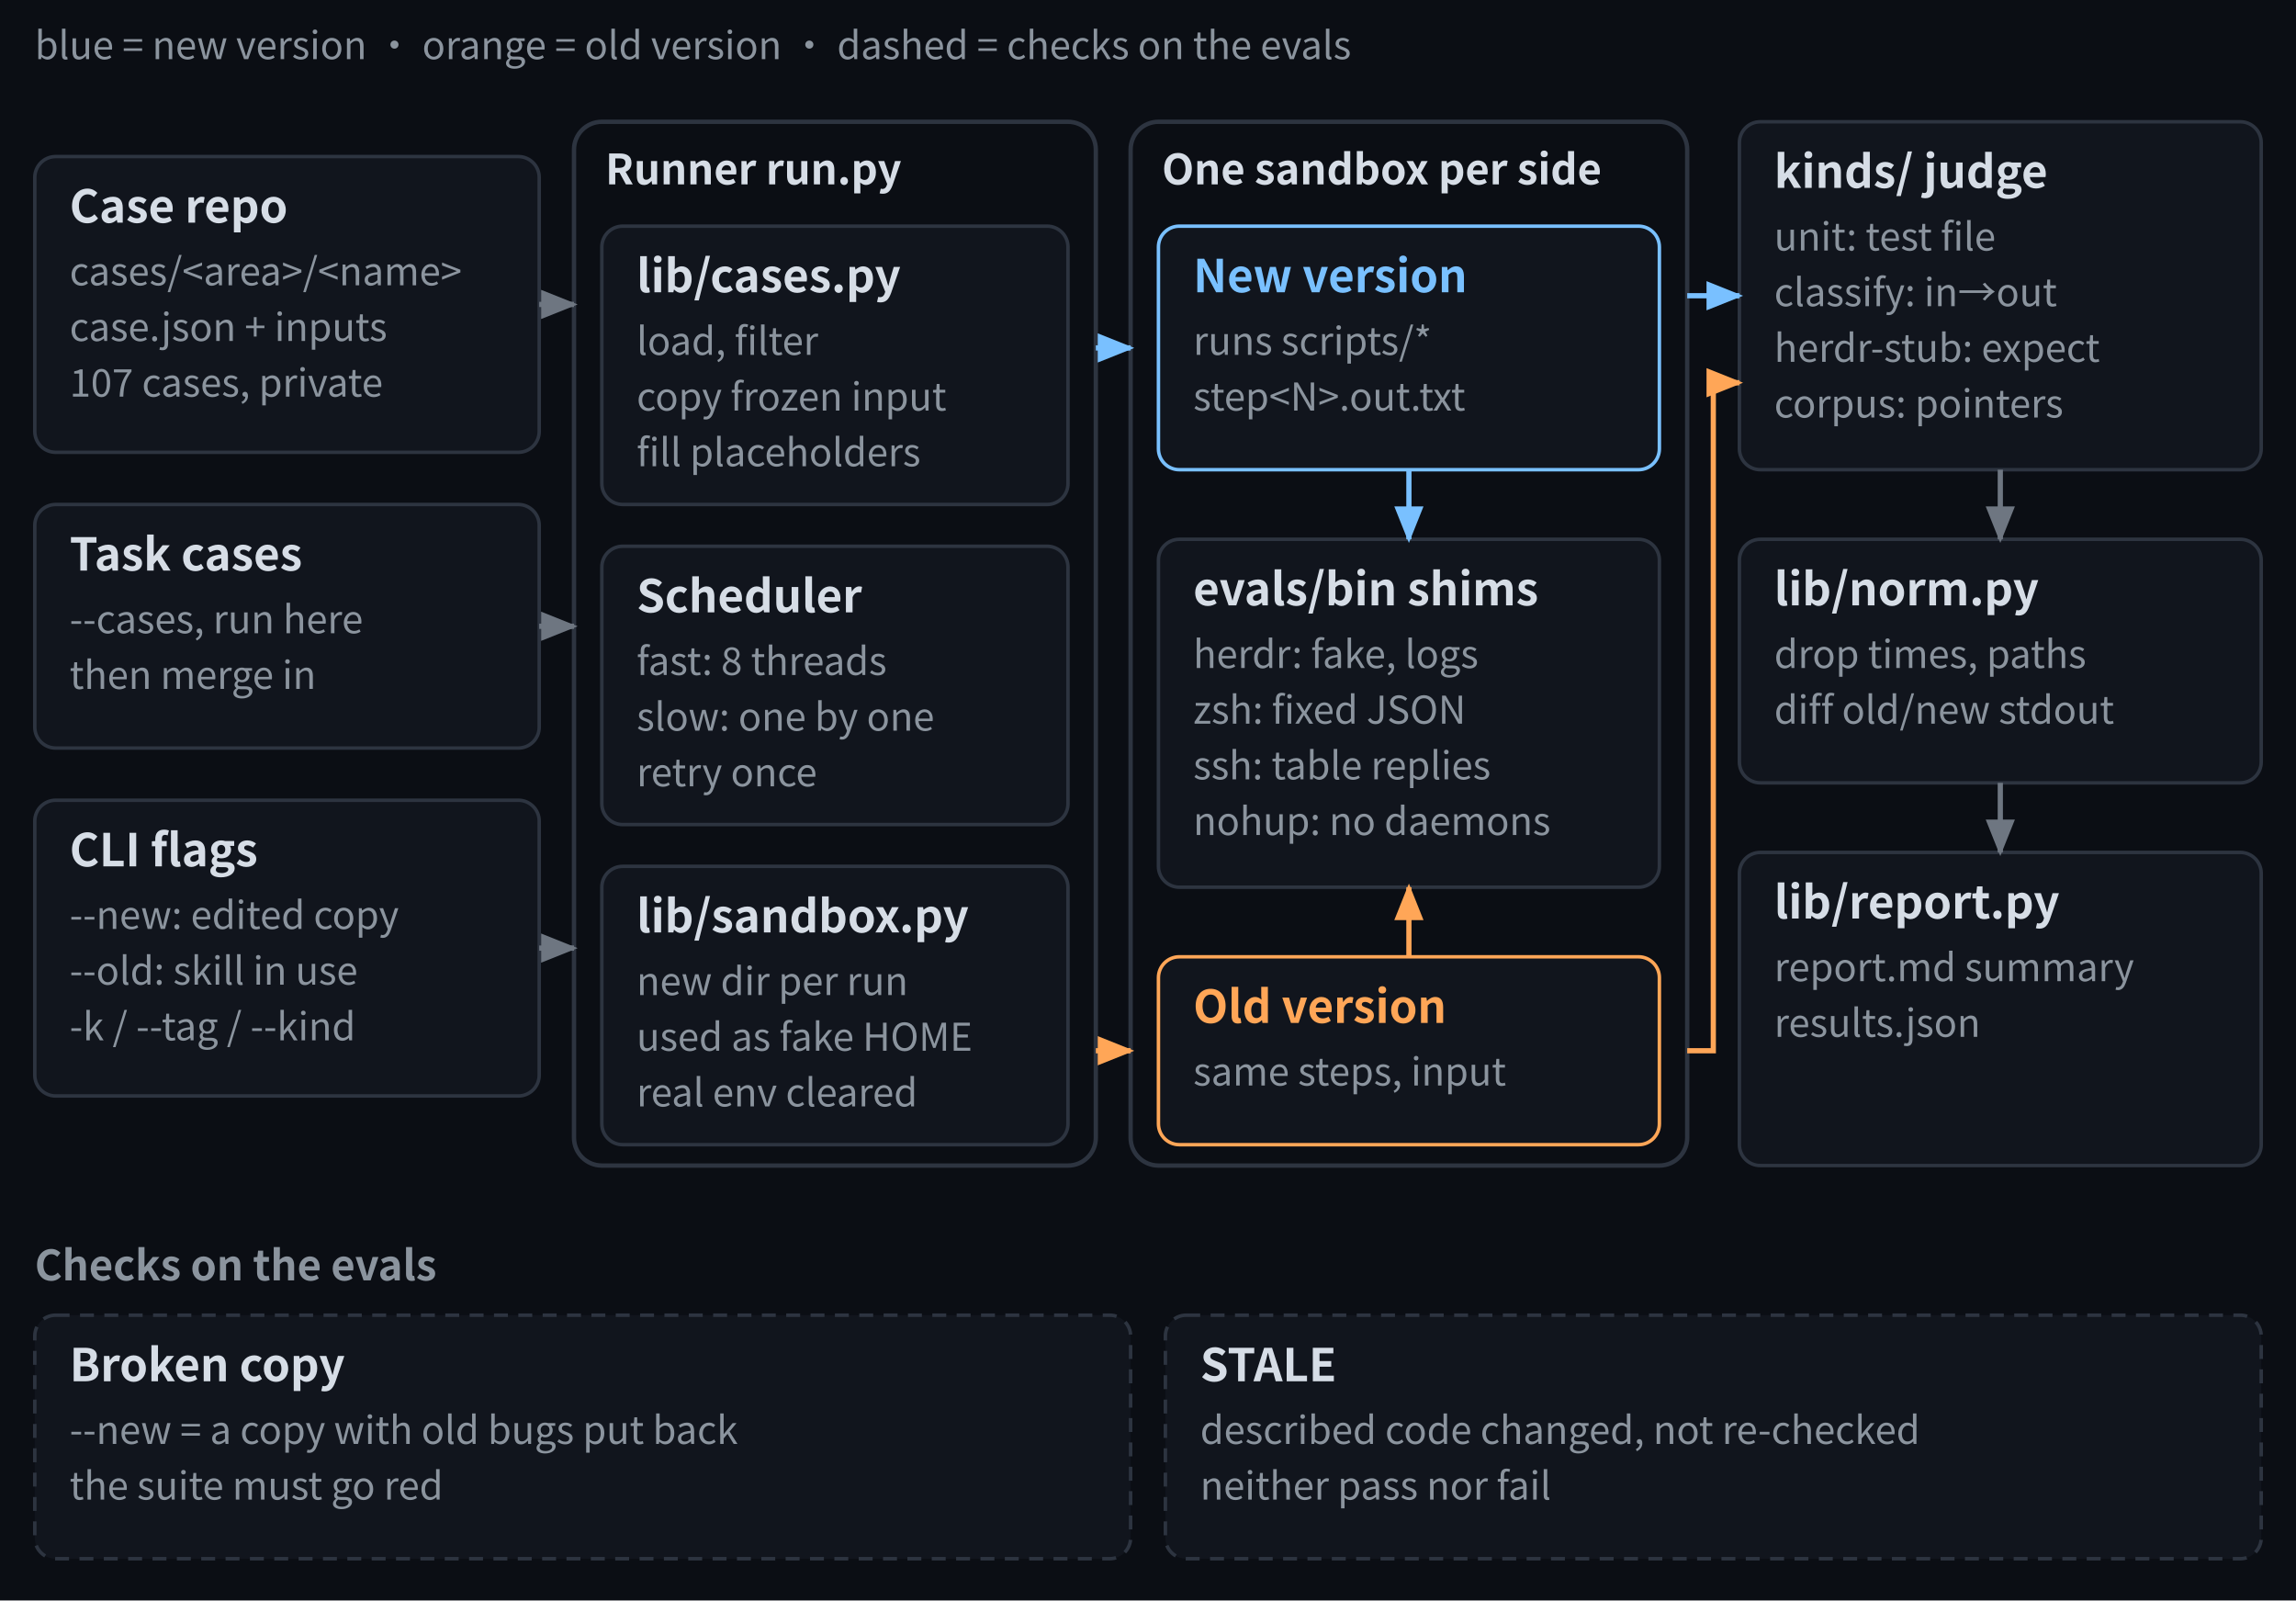
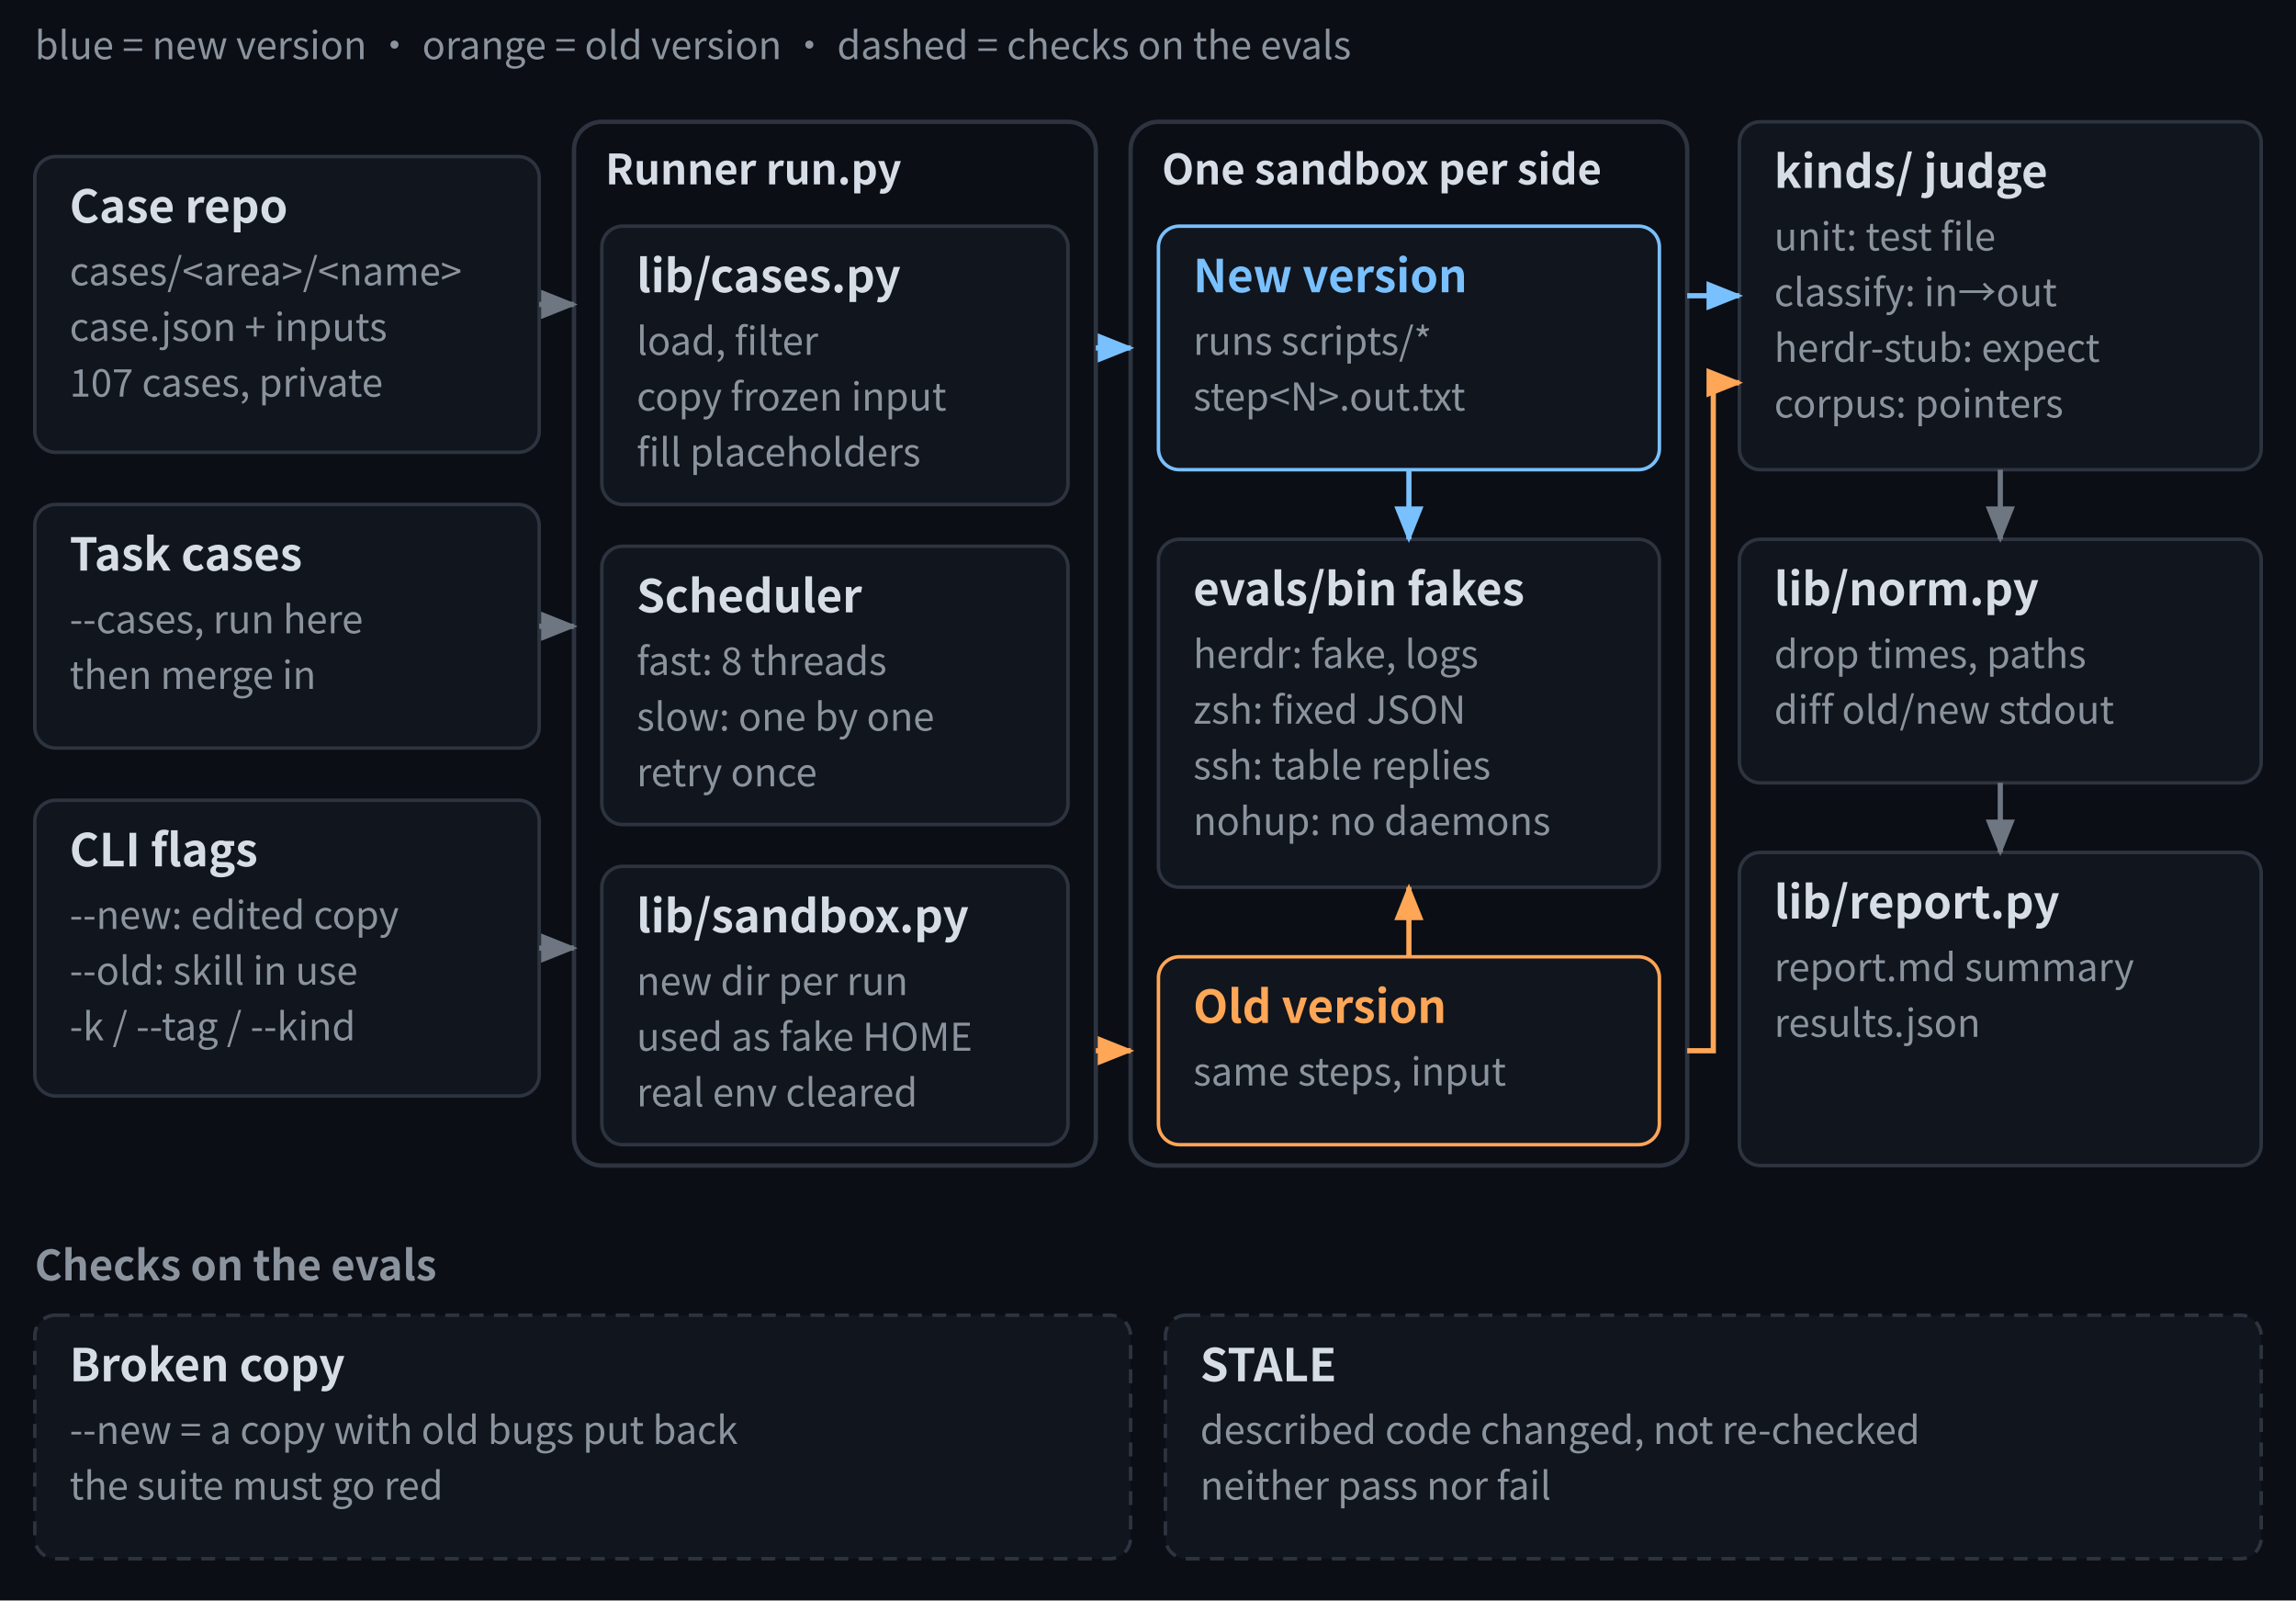
- <svg xmlns="http://www.w3.org/2000/svg" viewBox="0 0 1320 920" width="1320" height="920" role="img" aria-label="Eval architecture: the case repo, task cases and CLI flags feed the runner run.py (load cases, schedule, build sandboxes); the runner gives the new and old versions one sandbox each, both calling the shims in evals/bin; results go through kinds, norm and report; a broken copy and STALE check the evals themselves" lang="en" font-family="&quot;JetBrains Mono&quot;, ui-monospace, SFMono-Regular, Menlo, &quot;PingFang SC&quot;, &quot;Hiragino Sans GB&quot;, &quot;Noto Sans CJK SC&quot;, &quot;Microsoft YaHei&quot;, monospace">
+ <svg xmlns="http://www.w3.org/2000/svg" viewBox="0 0 1320 920" width="1320" height="920" role="img" aria-label="Eval architecture: the case repo, task cases and CLI flags feed the runner run.py (load cases, schedule, build sandboxes); the runner gives the new and old versions one sandbox each, both calling the fakes in evals/bin; results go through kinds, norm and report; a broken copy and STALE check the evals themselves" lang="en" font-family="&quot;JetBrains Mono&quot;, ui-monospace, SFMono-Regular, Menlo, &quot;PingFang SC&quot;, &quot;Hiragino Sans GB&quot;, &quot;Noto Sans CJK SC&quot;, &quot;Microsoft YaHei&quot;, monospace">
  <defs>
    <marker id="fah-6e7681" viewBox="0 0 10 10" refX="9" refY="5" markerWidth="7" markerHeight="7" orient="auto-start-reverse">
      <path d="M0 1 L10 5 L0 9z" fill="#6e7681" />
    </marker>
    <marker id="fah-79c0ff" viewBox="0 0 10 10" refX="9" refY="5" markerWidth="7" markerHeight="7" orient="auto-start-reverse">
      <path d="M0 1 L10 5 L0 9z" fill="#79c0ff" />
    </marker>
    <marker id="fah-ffa657" viewBox="0 0 10 10" refX="9" refY="5" markerWidth="7" markerHeight="7" orient="auto-start-reverse">
      <path d="M0 1 L10 5 L0 9z" fill="#ffa657" />
    </marker>
  </defs>
  <rect width="1320" height="920" fill="#0b0e14" />
  <text x="20" y="34" font-size="22" font-weight="400" fill="#8b949e" text-anchor="start">blue = new version · orange = old version · dashed = checks on the evals</text>
  <rect x="20" y="90" width="290" height="170" rx="12" fill="#11151d" stroke="#2d3440" stroke-width="2" />
  <text x="40" y="128" font-size="26" font-weight="700" fill="#d6dde6" text-anchor="start">Case repo</text>
  <text x="40" y="164" font-size="22" font-weight="400" fill="#8b949e" text-anchor="start">cases/&lt;area&gt;/&lt;name&gt;</text>
  <text x="40" y="196" font-size="22" font-weight="400" fill="#8b949e" text-anchor="start">case.json + inputs</text>
  <text x="40" y="228" font-size="22" font-weight="400" fill="#8b949e" text-anchor="start">107 cases, private</text>
  <rect x="20" y="290" width="290" height="140" rx="12" fill="#11151d" stroke="#2d3440" stroke-width="2" />
  <text x="40" y="328" font-size="26" font-weight="700" fill="#d6dde6" text-anchor="start">Task cases</text>
  <text x="40" y="364" font-size="22" font-weight="400" fill="#8b949e" text-anchor="start">--cases, run here</text>
  <text x="40" y="396" font-size="22" font-weight="400" fill="#8b949e" text-anchor="start">then merge in</text>
  <rect x="20" y="460" width="290" height="170" rx="12" fill="#11151d" stroke="#2d3440" stroke-width="2" />
  <text x="40" y="498" font-size="26" font-weight="700" fill="#d6dde6" text-anchor="start">CLI flags</text>
  <text x="40" y="534" font-size="22" font-weight="400" fill="#8b949e" text-anchor="start">--new: edited copy</text>
  <text x="40" y="566" font-size="22" font-weight="400" fill="#8b949e" text-anchor="start">--old: skill in use</text>
  <text x="40" y="598" font-size="22" font-weight="400" fill="#8b949e" text-anchor="start">-k / --tag / --kind</text>
  <rect x="330" y="70" width="300" height="600" rx="16" fill="none" stroke="#2d3440" stroke-width="2.5" />
  <text x="348" y="106" font-size="24" font-weight="700" fill="#d6dde6" text-anchor="start">Runner run.py</text>
  <rect x="346" y="130" width="268" height="160" rx="12" fill="#11151d" stroke="#2d3440" stroke-width="2" />
  <text x="366" y="168" font-size="26" font-weight="700" fill="#d6dde6" text-anchor="start">lib/cases.py</text>
  <text x="366" y="204" font-size="22" font-weight="400" fill="#8b949e" text-anchor="start">load, filter</text>
  <text x="366" y="236" font-size="22" font-weight="400" fill="#8b949e" text-anchor="start">copy frozen input</text>
  <text x="366" y="268" font-size="22" font-weight="400" fill="#8b949e" text-anchor="start">fill placeholders</text>
  <rect x="346" y="314" width="268" height="160" rx="12" fill="#11151d" stroke="#2d3440" stroke-width="2" />
  <text x="366" y="352" font-size="26" font-weight="700" fill="#d6dde6" text-anchor="start">Scheduler</text>
  <text x="366" y="388" font-size="22" font-weight="400" fill="#8b949e" text-anchor="start">fast: 8 threads</text>
  <text x="366" y="420" font-size="22" font-weight="400" fill="#8b949e" text-anchor="start">slow: one by one</text>
  <text x="366" y="452" font-size="22" font-weight="400" fill="#8b949e" text-anchor="start">retry once</text>
  <rect x="346" y="498" width="268" height="160" rx="12" fill="#11151d" stroke="#2d3440" stroke-width="2" />
  <text x="366" y="536" font-size="26" font-weight="700" fill="#d6dde6" text-anchor="start">lib/sandbox.py</text>
  <text x="366" y="572" font-size="22" font-weight="400" fill="#8b949e" text-anchor="start">new dir per run</text>
  <text x="366" y="604" font-size="22" font-weight="400" fill="#8b949e" text-anchor="start">used as fake HOME</text>
  <text x="366" y="636" font-size="22" font-weight="400" fill="#8b949e" text-anchor="start">real env cleared</text>
  <path d="M310 175 L330 175" fill="none" stroke="#6e7681" stroke-width="3" marker-end="url(#fah-6e7681)" />
  <path d="M310 360 L330 360" fill="none" stroke="#6e7681" stroke-width="3" marker-end="url(#fah-6e7681)" />
  <path d="M310 545 L330 545" fill="none" stroke="#6e7681" stroke-width="3" marker-end="url(#fah-6e7681)" />
  <rect x="650" y="70" width="320" height="600" rx="16" fill="none" stroke="#2d3440" stroke-width="2.5" />
  <text x="668" y="106" font-size="24" font-weight="700" fill="#d6dde6" text-anchor="start">One sandbox per side</text>
  <rect x="666" y="130" width="288" height="140" rx="12" fill="#11151d" stroke="#79c0ff" stroke-width="2" />
  <text x="686" y="168" font-size="26" font-weight="700" fill="#79c0ff" text-anchor="start">New version</text>
  <text x="686" y="204" font-size="22" font-weight="400" fill="#8b949e" text-anchor="start">runs scripts/*</text>
  <text x="686" y="236" font-size="22" font-weight="400" fill="#8b949e" text-anchor="start">step&lt;N&gt;.out.txt</text>
  <rect x="666" y="310" width="288" height="200" rx="12" fill="#11151d" stroke="#2d3440" stroke-width="2" />
-   <text x="686" y="348" font-size="26" font-weight="700" fill="#d6dde6" text-anchor="start">evals/bin shims</text>
+   <text x="686" y="348" font-size="26" font-weight="700" fill="#d6dde6" text-anchor="start">evals/bin fakes</text>
  <text x="686" y="384" font-size="22" font-weight="400" fill="#8b949e" text-anchor="start">herdr: fake, logs</text>
  <text x="686" y="416" font-size="22" font-weight="400" fill="#8b949e" text-anchor="start">zsh: fixed JSON</text>
  <text x="686" y="448" font-size="22" font-weight="400" fill="#8b949e" text-anchor="start">ssh: table replies</text>
  <text x="686" y="480" font-size="22" font-weight="400" fill="#8b949e" text-anchor="start">nohup: no daemons</text>
  <rect x="666" y="550" width="288" height="108" rx="12" fill="#11151d" stroke="#ffa657" stroke-width="2" />
  <text x="686" y="588" font-size="26" font-weight="700" fill="#ffa657" text-anchor="start">Old version</text>
  <text x="686" y="624" font-size="22" font-weight="400" fill="#8b949e" text-anchor="start">same steps, input</text>
  <path d="M810 270 L810 310" fill="none" stroke="#79c0ff" stroke-width="3" marker-end="url(#fah-79c0ff)" />
  <path d="M810 550 L810 510" fill="none" stroke="#ffa657" stroke-width="3" marker-end="url(#fah-ffa657)" />
  <path d="M630 200 L650 200" fill="none" stroke="#79c0ff" stroke-width="3" marker-end="url(#fah-79c0ff)" />
  <path d="M630 604 L650 604" fill="none" stroke="#ffa657" stroke-width="3" marker-end="url(#fah-ffa657)" />
  <rect x="1000" y="70" width="300" height="200" rx="12" fill="#11151d" stroke="#2d3440" stroke-width="2" />
  <text x="1020" y="108" font-size="26" font-weight="700" fill="#d6dde6" text-anchor="start">kinds/ judge</text>
  <text x="1020" y="144" font-size="22" font-weight="400" fill="#8b949e" text-anchor="start">unit: test file</text>
  <text x="1020" y="176" font-size="22" font-weight="400" fill="#8b949e" text-anchor="start">classify: in→out</text>
  <text x="1020" y="208" font-size="22" font-weight="400" fill="#8b949e" text-anchor="start">herdr-stub: expect</text>
  <text x="1020" y="240" font-size="22" font-weight="400" fill="#8b949e" text-anchor="start">corpus: pointers</text>
  <rect x="1000" y="310" width="300" height="140" rx="12" fill="#11151d" stroke="#2d3440" stroke-width="2" />
  <text x="1020" y="348" font-size="26" font-weight="700" fill="#d6dde6" text-anchor="start">lib/norm.py</text>
  <text x="1020" y="384" font-size="22" font-weight="400" fill="#8b949e" text-anchor="start">drop times, paths</text>
  <text x="1020" y="416" font-size="22" font-weight="400" fill="#8b949e" text-anchor="start">diff old/new stdout</text>
  <rect x="1000" y="490" width="300" height="180" rx="12" fill="#11151d" stroke="#2d3440" stroke-width="2" />
  <text x="1020" y="528" font-size="26" font-weight="700" fill="#d6dde6" text-anchor="start">lib/report.py</text>
  <text x="1020" y="564" font-size="22" font-weight="400" fill="#8b949e" text-anchor="start">report.md summary</text>
  <text x="1020" y="596" font-size="22" font-weight="400" fill="#8b949e" text-anchor="start">results.json</text>
  <path d="M970 170 L1000 170" fill="none" stroke="#79c0ff" stroke-width="3" marker-end="url(#fah-79c0ff)" />
  <path d="M970 604 L985 604 L985 220 L1000 220" fill="none" stroke="#ffa657" stroke-width="3" marker-end="url(#fah-ffa657)" />
  <path d="M1150 270 L1150 310" fill="none" stroke="#6e7681" stroke-width="3" marker-end="url(#fah-6e7681)" />
  <path d="M1150 450 L1150 490" fill="none" stroke="#6e7681" stroke-width="3" marker-end="url(#fah-6e7681)" />
  <text x="20" y="736" font-size="24" font-weight="700" fill="#8b949e" text-anchor="start">Checks on the evals</text>
  <rect x="20" y="756" width="630" height="140" rx="12" fill="#11151d" stroke="#2d3440" stroke-width="2" stroke-dasharray="8 6" />
  <text x="40" y="794" font-size="26" font-weight="700" fill="#d6dde6" text-anchor="start">Broken copy</text>
  <text x="40" y="830" font-size="22" font-weight="400" fill="#8b949e" text-anchor="start">--new = a copy with old bugs put back</text>
  <text x="40" y="862" font-size="22" font-weight="400" fill="#8b949e" text-anchor="start">the suite must go red</text>
  <rect x="670" y="756" width="630" height="140" rx="12" fill="#11151d" stroke="#2d3440" stroke-width="2" stroke-dasharray="8 6" />
  <text x="690" y="794" font-size="26" font-weight="700" fill="#d6dde6" text-anchor="start">STALE</text>
  <text x="690" y="830" font-size="22" font-weight="400" fill="#8b949e" text-anchor="start">described code changed, not re-checked</text>
  <text x="690" y="862" font-size="22" font-weight="400" fill="#8b949e" text-anchor="start">neither pass nor fail</text>
</svg>
